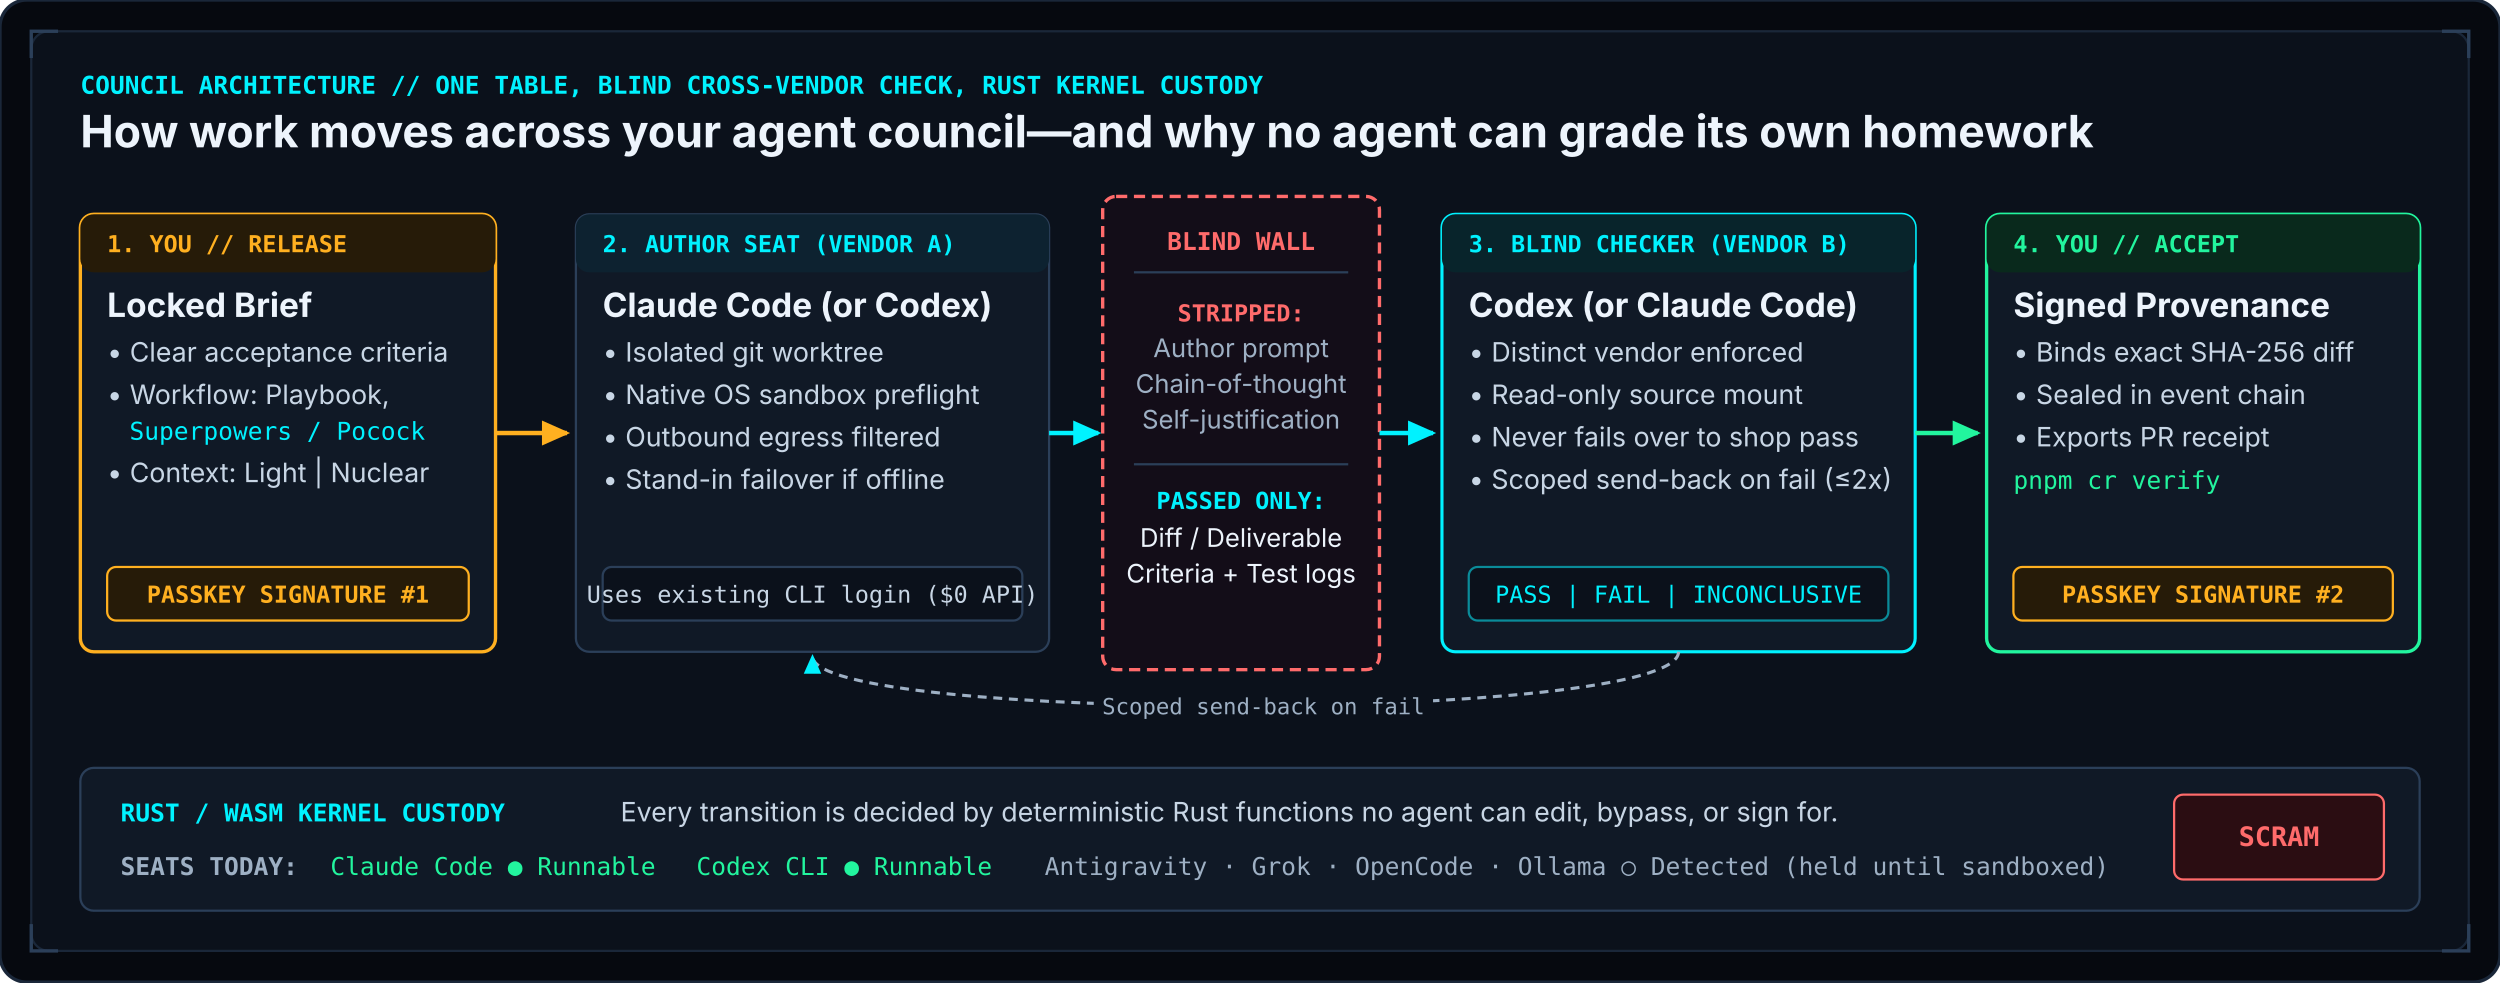
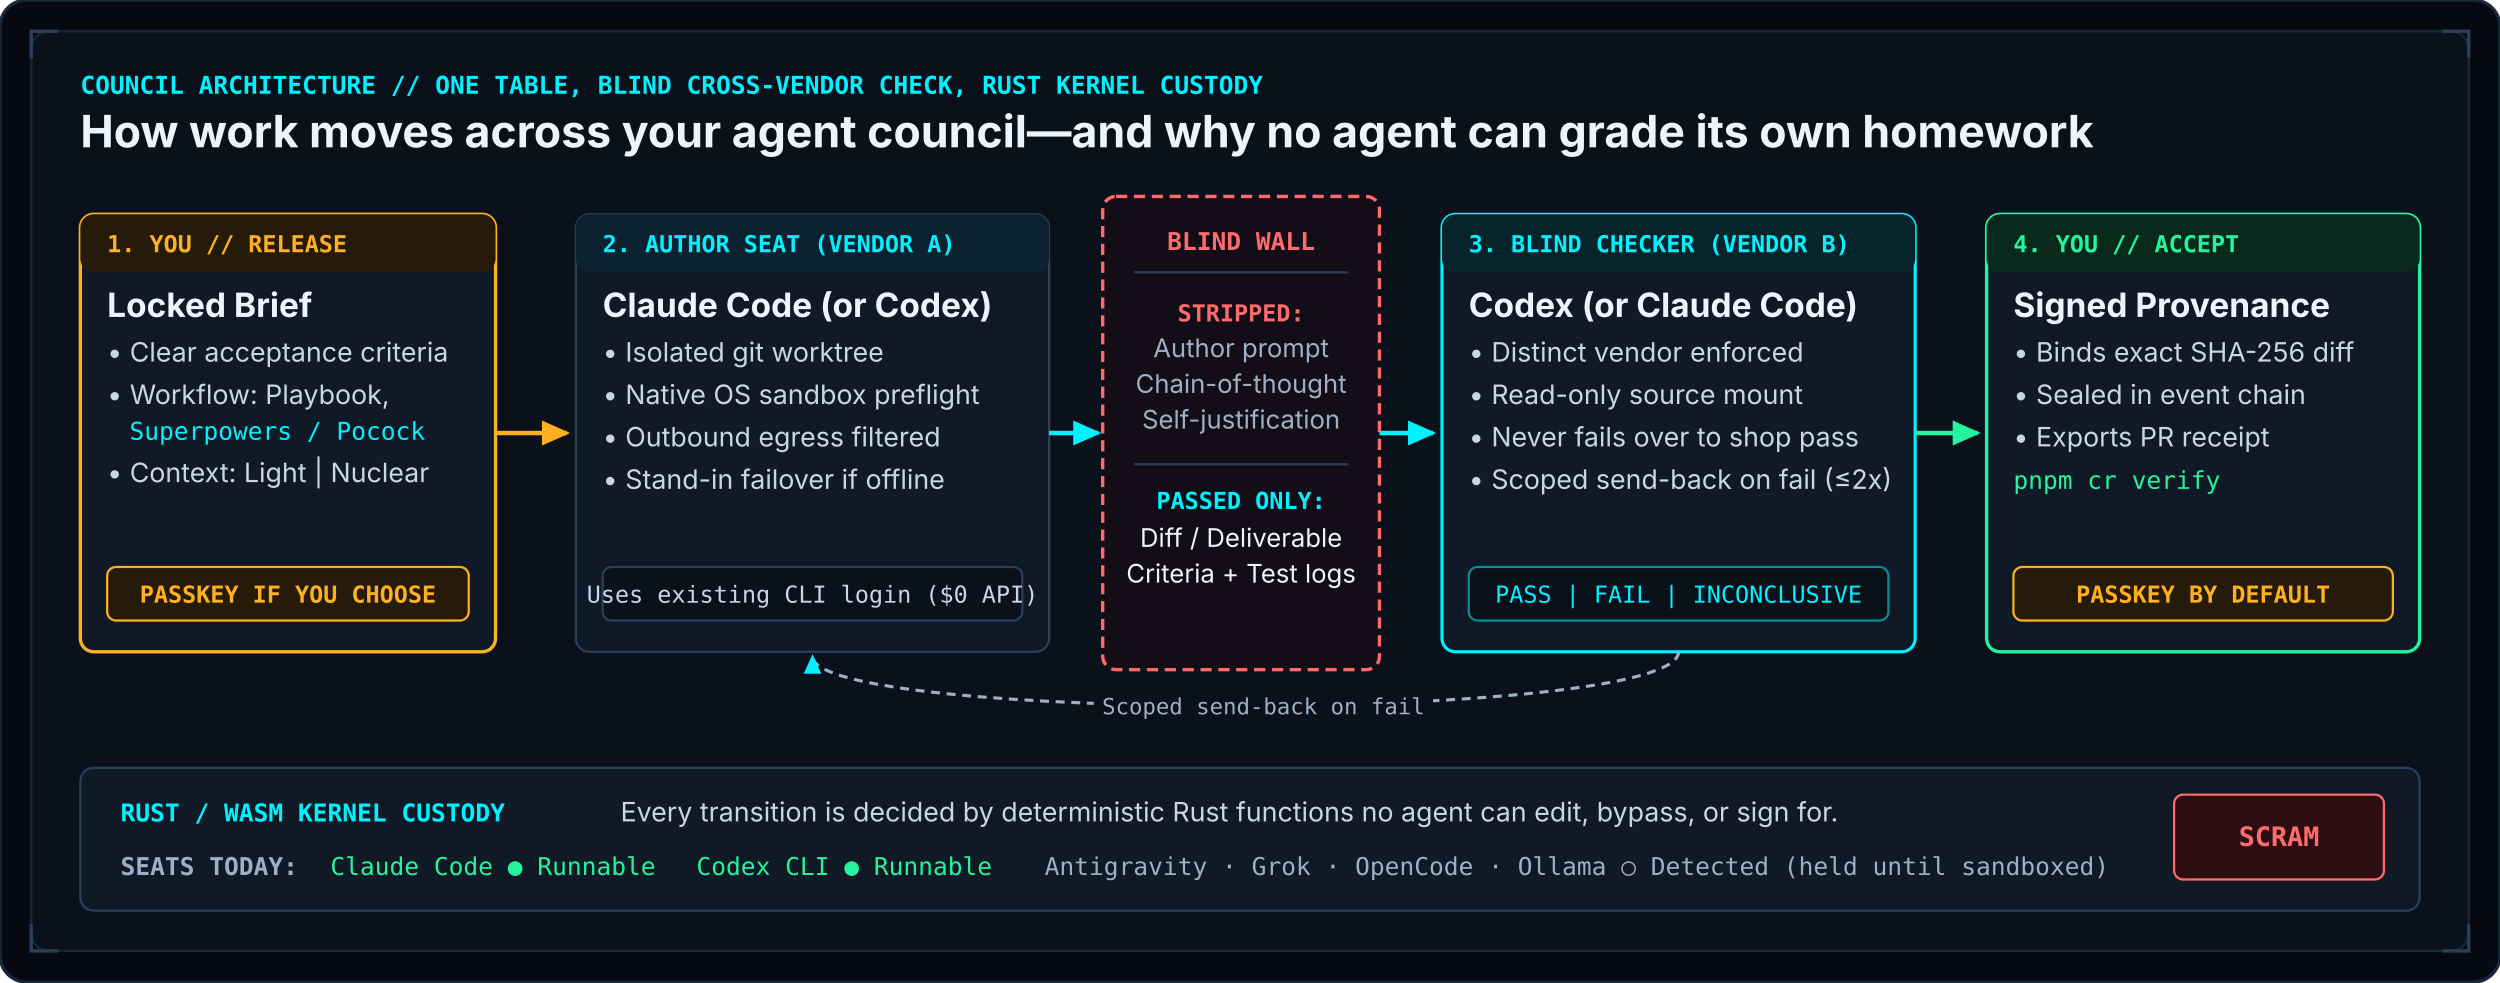
<svg xmlns="http://www.w3.org/2000/svg" viewBox="0 0 1120 440" width="1120" height="440" role="img" aria-labelledby="cl-t cl-d">
  <defs>
    <marker id="arr-cyan" viewBox="0 0 10 10" refX="8" refY="5" markerWidth="7" markerHeight="7" orient="auto-start-reverse">
      <path d="M 0 1 L 9 5 L 0 9 z" fill="#00f2ff" />
    </marker>
    <marker id="arr-amber" viewBox="0 0 10 10" refX="8" refY="5" markerWidth="7" markerHeight="7" orient="auto-start-reverse">
      <path d="M 0 1 L 9 5 L 0 9 z" fill="#ffb020" />
    </marker>
    <marker id="arr-green" viewBox="0 0 10 10" refX="8" refY="5" markerWidth="7" markerHeight="7" orient="auto-start-reverse">
      <path d="M 0 1 L 9 5 L 0 9 z" fill="#22f59e" />
    </marker>
  </defs>
  <rect width="1120" height="440" rx="12" fill="#06090f" stroke="#1a2739" stroke-width="1.5" />
  <rect x="14" y="14" width="1092" height="412" rx="8" fill="#0b111b" stroke="#1a2739" />
  <path d="M14,26 V14 H26" fill="none" stroke="#2b3f59" stroke-width="1.5" />
  <path d="M1094,14 H1106 V26" fill="none" stroke="#2b3f59" stroke-width="1.5" />
  <path d="M14,414 V426 H26" fill="none" stroke="#2b3f59" stroke-width="1.5" />
  <path d="M1094,426 H1106 V414" fill="none" stroke="#2b3f59" stroke-width="1.5" />
  <text x="36" y="42" font-family="'JetBrains Mono', ui-monospace, SFMono-Regular, Menlo, Consolas, monospace" font-size="11" font-weight="600" fill="#00f2ff">COUNCIL ARCHITECTURE // ONE TABLE, BLIND CROSS-VENDOR CHECK, RUST KERNEL CUSTODY</text>
  <text x="36" y="66" font-family="Inter, -apple-system, BlinkMacSystemFont, 'Segoe UI', Arial, sans-serif" font-size="20" font-weight="700" fill="#edf4fc">How work moves across your agent council—and why no agent can grade its own homework</text>
  <rect x="36" y="96" width="186" height="196" rx="6" fill="#101926" stroke="#ffb020" stroke-width="1.5" />
  <rect x="36" y="96" width="186" height="26" rx="6" fill="#261b08" />
  <text x="48" y="113" font-family="'JetBrains Mono', ui-monospace, SFMono-Regular, Menlo, Consolas, monospace" font-size="10.5" font-weight="600" fill="#ffb020">1. YOU // RELEASE</text>
  <text x="48" y="142" font-family="Inter, -apple-system, BlinkMacSystemFont, 'Segoe UI', Arial, sans-serif" font-size="15" font-weight="700" fill="#edf4fc">Locked Brief</text>
  <text x="48" y="162" font-family="Inter, -apple-system, BlinkMacSystemFont, 'Segoe UI', Arial, sans-serif" font-size="12" fill="#c8d6e5">• Clear acceptance criteria</text>
  <text x="48" y="181" font-family="Inter, -apple-system, BlinkMacSystemFont, 'Segoe UI', Arial, sans-serif" font-size="12" fill="#c8d6e5">• Workflow: Playbook,</text>
  <text x="58" y="197" font-family="'JetBrains Mono', ui-monospace, SFMono-Regular, Menlo, Consolas, monospace" font-size="11" fill="#00f2ff">Superpowers / Pocock</text>
  <text x="48" y="216" font-family="Inter, -apple-system, BlinkMacSystemFont, 'Segoe UI', Arial, sans-serif" font-size="12" fill="#c8d6e5">• Context: Light | Nuclear</text>
  <rect x="48" y="254" width="162" height="24" rx="4" fill="#261b08" stroke="#ffb020" />
-   <text x="129" y="270" text-anchor="middle" font-family="'JetBrains Mono', ui-monospace, SFMono-Regular, Menlo, Consolas, monospace" font-size="10.5" font-weight="600" fill="#ffb020">PASSKEY SIGNATURE #1</text>
+   <text x="129" y="270" text-anchor="middle" font-family="'JetBrains Mono', ui-monospace, SFMono-Regular, Menlo, Consolas, monospace" font-size="10.5" font-weight="600" fill="#ffb020">PASSKEY IF YOU CHOOSE</text>
  <line x1="222" y1="194" x2="254" y2="194" stroke="#ffb020" stroke-width="2" marker-end="url(#arr-amber)" />
  <rect x="258" y="96" width="212" height="196" rx="6" fill="#101926" stroke="#2b3f59" />
  <rect x="258" y="96" width="212" height="26" rx="6" fill="#0d2230" />
  <text x="270" y="113" font-family="'JetBrains Mono', ui-monospace, SFMono-Regular, Menlo, Consolas, monospace" font-size="10.5" font-weight="600" fill="#00f2ff">2. AUTHOR SEAT (VENDOR A)</text>
  <text x="270" y="142" font-family="Inter, -apple-system, BlinkMacSystemFont, 'Segoe UI', Arial, sans-serif" font-size="15" font-weight="700" fill="#edf4fc">Claude Code (or Codex)</text>
  <text x="270" y="162" font-family="Inter, -apple-system, BlinkMacSystemFont, 'Segoe UI', Arial, sans-serif" font-size="12" fill="#c8d6e5">• Isolated git worktree</text>
  <text x="270" y="181" font-family="Inter, -apple-system, BlinkMacSystemFont, 'Segoe UI', Arial, sans-serif" font-size="12" fill="#c8d6e5">• Native OS sandbox preflight</text>
  <text x="270" y="200" font-family="Inter, -apple-system, BlinkMacSystemFont, 'Segoe UI', Arial, sans-serif" font-size="12" fill="#c8d6e5">• Outbound egress filtered</text>
  <text x="270" y="219" font-family="Inter, -apple-system, BlinkMacSystemFont, 'Segoe UI', Arial, sans-serif" font-size="12" fill="#c8d6e5">• Stand-in failover if offline</text>
  <rect x="270" y="254" width="188" height="24" rx="4" fill="#0b111b" stroke="#2b3f59" />
  <text x="364" y="270" text-anchor="middle" font-family="'JetBrains Mono', ui-monospace, SFMono-Regular, Menlo, Consolas, monospace" font-size="10.5" fill="#c8d6e5">Uses existing CLI login ($0 API)</text>
  <rect x="494" y="88" width="124" height="212" rx="6" fill="#130d18" stroke="#ff6b6b" stroke-width="1.5" stroke-dasharray="5 3" />
  <text x="556" y="112" text-anchor="middle" font-family="'JetBrains Mono', ui-monospace, SFMono-Regular, Menlo, Consolas, monospace" font-size="11" font-weight="700" fill="#ff6b6b">BLIND WALL</text>
  <line x1="508" x2="604" y1="122" y2="122" stroke="#2b3f59" />
  <text x="556" y="144" text-anchor="middle" font-family="'JetBrains Mono', ui-monospace, SFMono-Regular, Menlo, Consolas, monospace" font-size="10.5" font-weight="600" fill="#ff6b6b">STRIPPED:</text>
  <text x="556" y="160" text-anchor="middle" font-family="Inter, -apple-system, BlinkMacSystemFont, 'Segoe UI', Arial, sans-serif" font-size="11.5" fill="#9eb0c4">Author prompt</text>
  <text x="556" y="176" text-anchor="middle" font-family="Inter, -apple-system, BlinkMacSystemFont, 'Segoe UI', Arial, sans-serif" font-size="11.5" fill="#9eb0c4">Chain-of-thought</text>
  <text x="556" y="192" text-anchor="middle" font-family="Inter, -apple-system, BlinkMacSystemFont, 'Segoe UI', Arial, sans-serif" font-size="11.5" fill="#9eb0c4">Self-justification</text>
  <line x1="508" x2="604" y1="208" y2="208" stroke="#2b3f59" />
  <text x="556" y="228" text-anchor="middle" font-family="'JetBrains Mono', ui-monospace, SFMono-Regular, Menlo, Consolas, monospace" font-size="10.5" font-weight="600" fill="#00f2ff">PASSED ONLY:</text>
  <text x="556" y="245" text-anchor="middle" font-family="Inter, -apple-system, BlinkMacSystemFont, 'Segoe UI', Arial, sans-serif" font-size="11.5" fill="#edf4fc">Diff / Deliverable</text>
  <text x="556" y="261" text-anchor="middle" font-family="Inter, -apple-system, BlinkMacSystemFont, 'Segoe UI', Arial, sans-serif" font-size="11.5" fill="#edf4fc">Criteria + Test logs</text>
  <line x1="470" y1="194" x2="492" y2="194" stroke="#00f2ff" stroke-width="2" marker-end="url(#arr-cyan)" />
  <line x1="618" y1="194" x2="642" y2="194" stroke="#00f2ff" stroke-width="2" marker-end="url(#arr-cyan)" />
  <rect x="646" y="96" width="212" height="196" rx="6" fill="#101926" stroke="#00f2ff" stroke-width="1.4" />
  <rect x="646" y="96" width="212" height="26" rx="6" fill="#08242b" />
  <text x="658" y="113" font-family="'JetBrains Mono', ui-monospace, SFMono-Regular, Menlo, Consolas, monospace" font-size="10.5" font-weight="600" fill="#00f2ff">3. BLIND CHECKER (VENDOR B)</text>
  <text x="658" y="142" font-family="Inter, -apple-system, BlinkMacSystemFont, 'Segoe UI', Arial, sans-serif" font-size="15" font-weight="700" fill="#edf4fc">Codex (or Claude Code)</text>
  <text x="658" y="162" font-family="Inter, -apple-system, BlinkMacSystemFont, 'Segoe UI', Arial, sans-serif" font-size="12" fill="#c8d6e5">• Distinct vendor enforced</text>
  <text x="658" y="181" font-family="Inter, -apple-system, BlinkMacSystemFont, 'Segoe UI', Arial, sans-serif" font-size="12" fill="#c8d6e5">• Read-only source mount</text>
  <text x="658" y="200" font-family="Inter, -apple-system, BlinkMacSystemFont, 'Segoe UI', Arial, sans-serif" font-size="12" fill="#c8d6e5">• Never fails over to shop pass</text>
  <text x="658" y="219" font-family="Inter, -apple-system, BlinkMacSystemFont, 'Segoe UI', Arial, sans-serif" font-size="12" fill="#c8d6e5">• Scoped send-back on fail (≤2x)</text>
  <rect x="658" y="254" width="188" height="24" rx="4" fill="#0b111b" stroke="#0a8b99" />
  <text x="752" y="270" text-anchor="middle" font-family="'JetBrains Mono', ui-monospace, SFMono-Regular, Menlo, Consolas, monospace" font-size="10.5" fill="#00f2ff">PASS | FAIL | INCONCLUSIVE</text>
  <path d="M 752 292 C 752 324, 364 324, 364 294" fill="none" stroke="#9eb0c4" stroke-width="1.4" stroke-dasharray="4 3" marker-end="url(#arr-cyan)" />
  <rect x="490" y="308" width="152" height="18" rx="3" fill="#0b111b" />
  <text x="566" y="320" text-anchor="middle" font-family="'JetBrains Mono', ui-monospace, SFMono-Regular, Menlo, Consolas, monospace" font-size="10" fill="#9eb0c4">Scoped send-back on fail</text>
  <line x1="858" y1="194" x2="886" y2="194" stroke="#22f59e" stroke-width="2" marker-end="url(#arr-green)" />
  <rect x="890" y="96" width="194" height="196" rx="6" fill="#101926" stroke="#22f59e" stroke-width="1.5" />
  <rect x="890" y="96" width="194" height="26" rx="6" fill="#09291c" />
  <text x="902" y="113" font-family="'JetBrains Mono', ui-monospace, SFMono-Regular, Menlo, Consolas, monospace" font-size="10.5" font-weight="600" fill="#22f59e">4. YOU // ACCEPT</text>
  <text x="902" y="142" font-family="Inter, -apple-system, BlinkMacSystemFont, 'Segoe UI', Arial, sans-serif" font-size="15" font-weight="700" fill="#edf4fc">Signed Provenance</text>
  <text x="902" y="162" font-family="Inter, -apple-system, BlinkMacSystemFont, 'Segoe UI', Arial, sans-serif" font-size="12" fill="#c8d6e5">• Binds exact SHA-256 diff</text>
  <text x="902" y="181" font-family="Inter, -apple-system, BlinkMacSystemFont, 'Segoe UI', Arial, sans-serif" font-size="12" fill="#c8d6e5">• Sealed in event chain</text>
  <text x="902" y="200" font-family="Inter, -apple-system, BlinkMacSystemFont, 'Segoe UI', Arial, sans-serif" font-size="12" fill="#c8d6e5">• Exports PR receipt</text>
  <text x="902" y="219" font-family="'JetBrains Mono', ui-monospace, SFMono-Regular, Menlo, Consolas, monospace" font-size="11" fill="#22f59e">pnpm cr verify</text>
  <rect x="902" y="254" width="170" height="24" rx="4" fill="#261b08" stroke="#ffb020" />
-   <text x="987" y="270" text-anchor="middle" font-family="'JetBrains Mono', ui-monospace, SFMono-Regular, Menlo, Consolas, monospace" font-size="10.5" font-weight="600" fill="#ffb020">PASSKEY SIGNATURE #2</text>
+   <text x="987" y="270" text-anchor="middle" font-family="'JetBrains Mono', ui-monospace, SFMono-Regular, Menlo, Consolas, monospace" font-size="10.5" font-weight="600" fill="#ffb020">PASSKEY BY DEFAULT</text>
  <rect x="36" y="344" width="1048" height="64" rx="6" fill="#101926" stroke="#2b3f59" />
  <text x="54" y="368" font-family="'JetBrains Mono', ui-monospace, SFMono-Regular, Menlo, Consolas, monospace" font-size="11" font-weight="700" fill="#00f2ff">RUST / WASM KERNEL CUSTODY</text>
  <text x="278" y="368" font-family="Inter, -apple-system, BlinkMacSystemFont, 'Segoe UI', Arial, sans-serif" font-size="12" fill="#c8d6e5">Every transition is decided by deterministic Rust functions no agent can edit, bypass, or sign for.</text>
  <text x="54" y="392" font-family="'JetBrains Mono', ui-monospace, SFMono-Regular, Menlo, Consolas, monospace" font-size="11" font-weight="600" fill="#9eb0c4">SEATS TODAY:</text>
  <text x="148" y="392" font-family="'JetBrains Mono', ui-monospace, SFMono-Regular, Menlo, Consolas, monospace" font-size="11" fill="#22f59e">Claude Code ● Runnable</text>
  <text x="312" y="392" font-family="'JetBrains Mono', ui-monospace, SFMono-Regular, Menlo, Consolas, monospace" font-size="11" fill="#22f59e">Codex CLI ● Runnable</text>
  <text x="468" y="392" font-family="'JetBrains Mono', ui-monospace, SFMono-Regular, Menlo, Consolas, monospace" font-size="11" fill="#9eb0c4">Antigravity · Grok · OpenCode · Ollama ○ Detected (held until sandboxed)</text>
  <rect x="974" y="356" width="94" height="38" rx="4" fill="#2b0d12" stroke="#ff6b6b" />
  <text x="1021" y="379" text-anchor="middle" font-family="'JetBrains Mono', ui-monospace, SFMono-Regular, Menlo, Consolas, monospace" font-size="12" font-weight="700" fill="#ff6b6b">SCRAM</text>
</svg>
